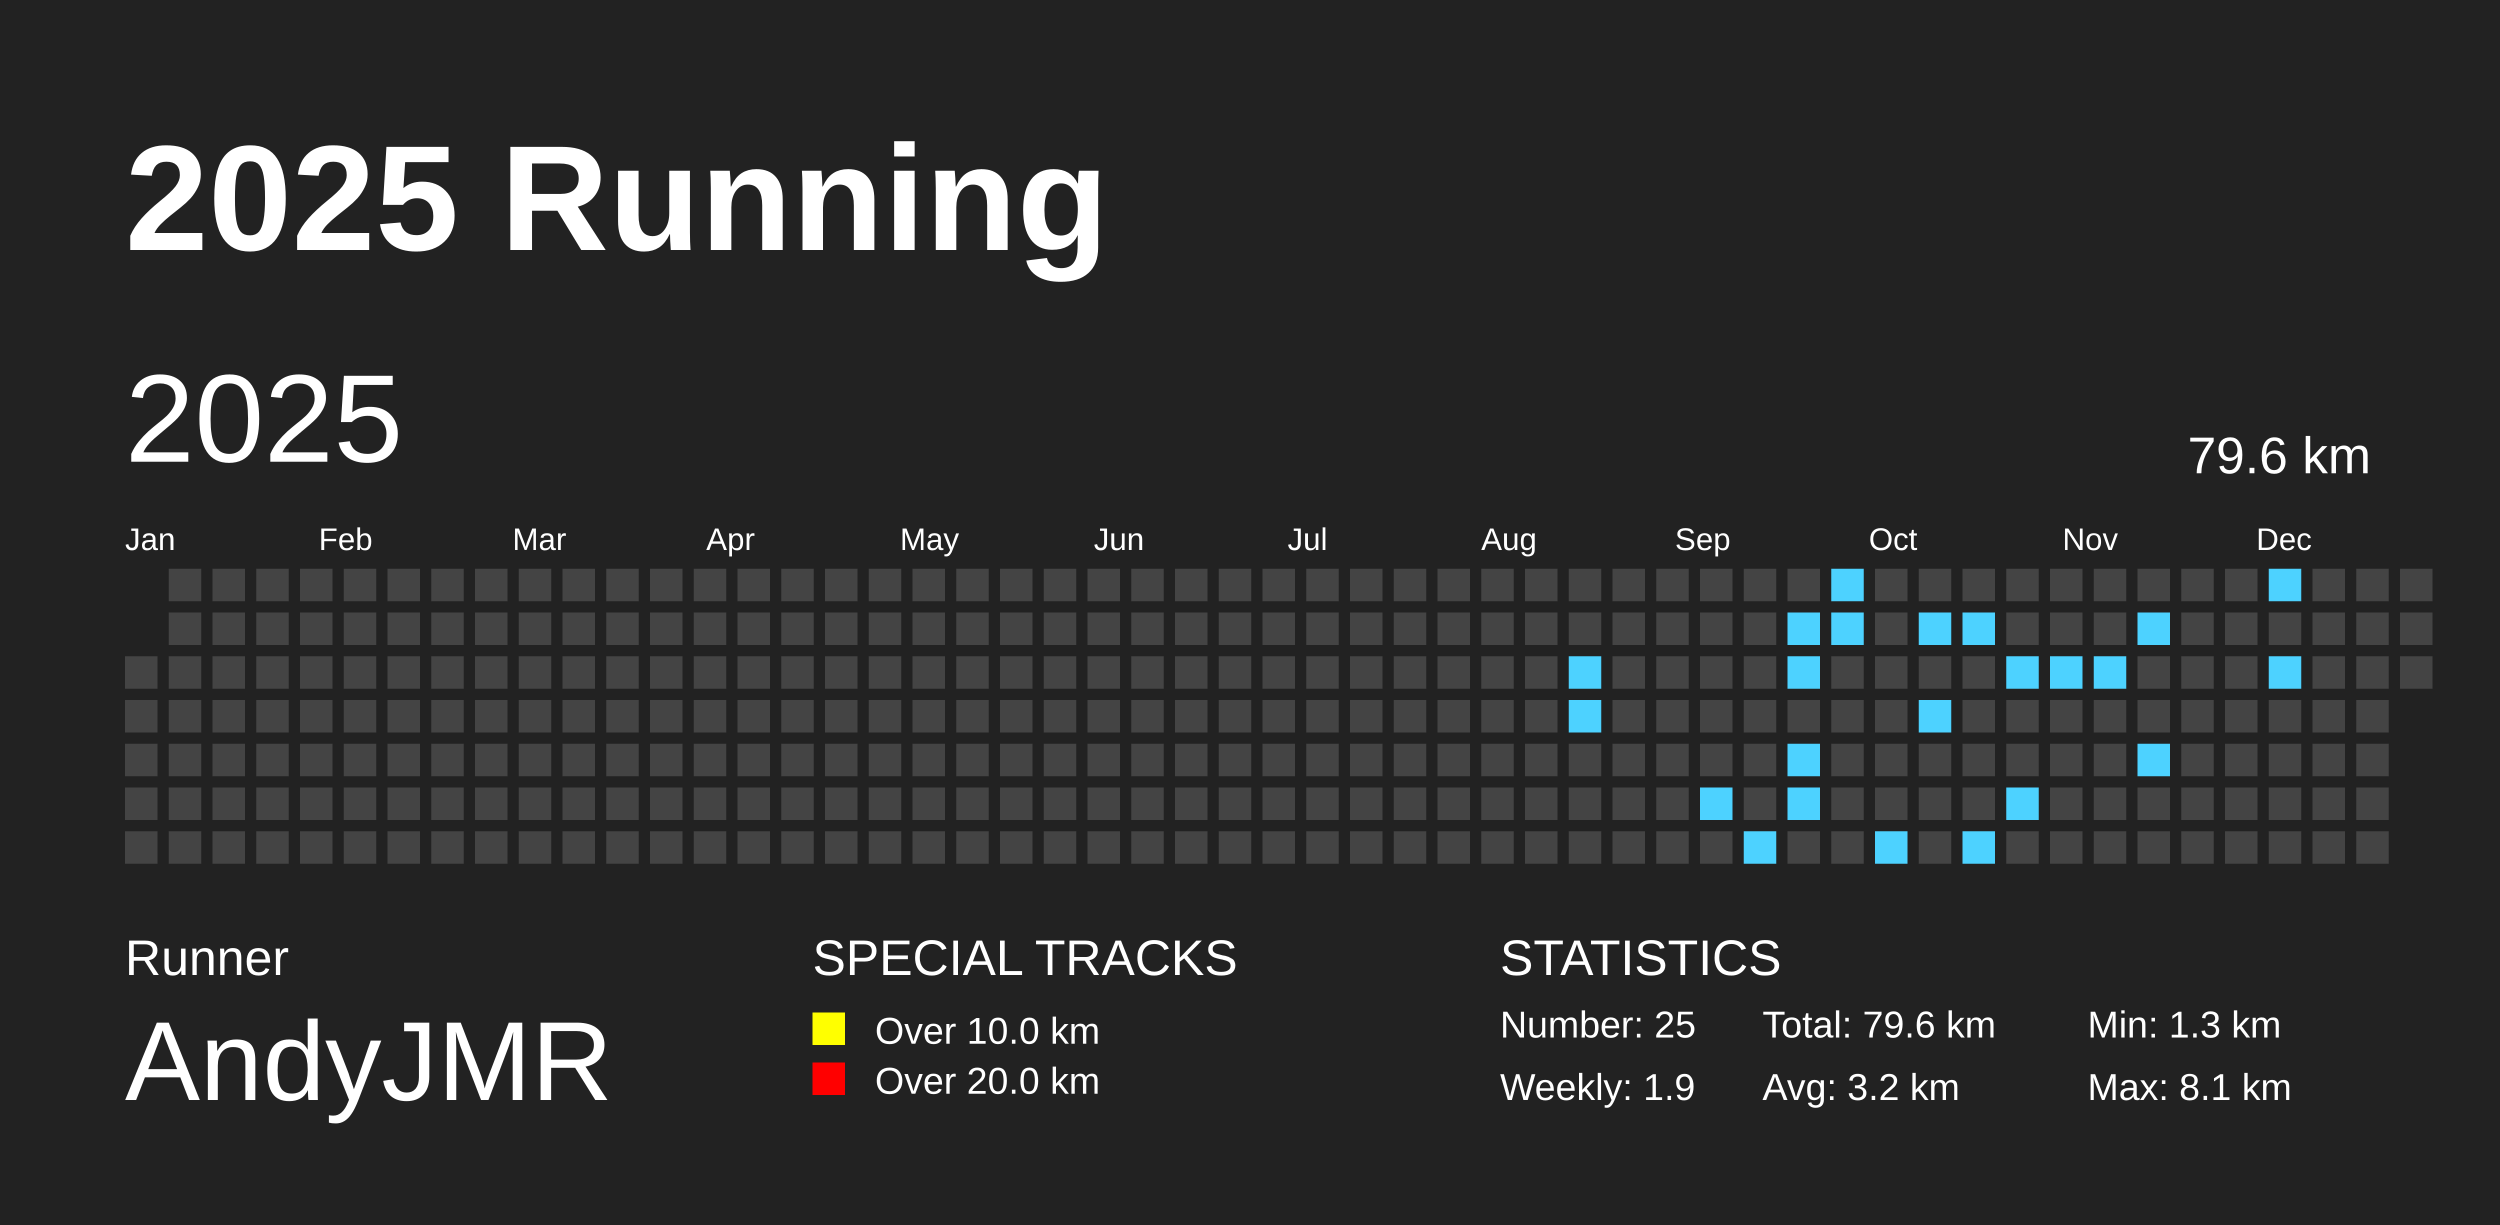
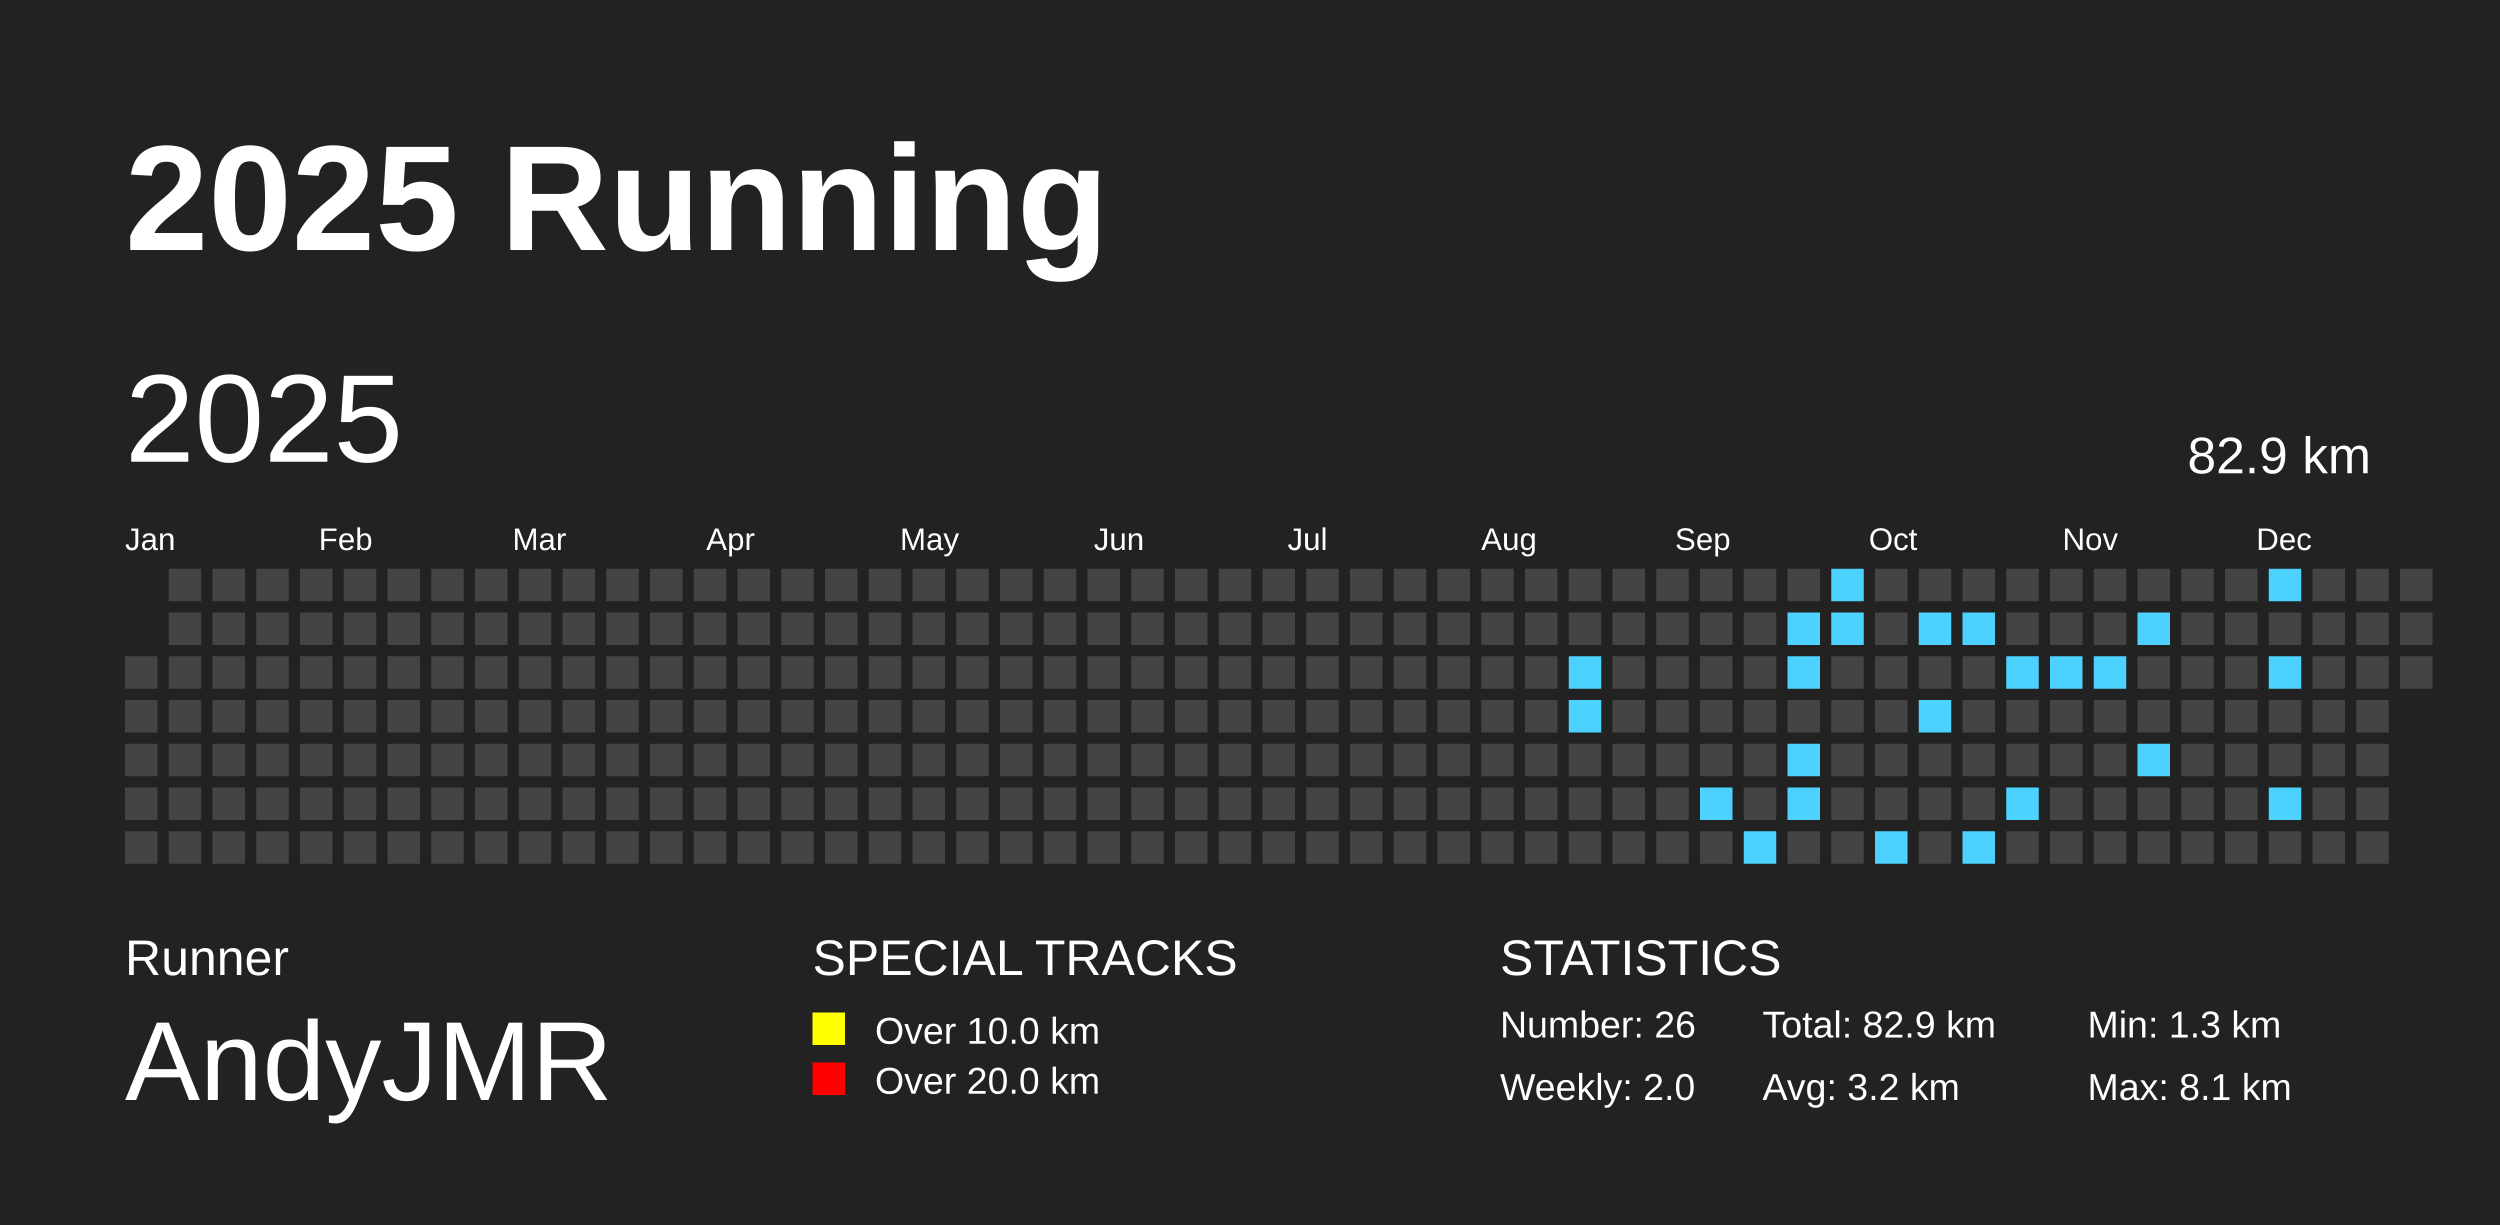
<svg xmlns="http://www.w3.org/2000/svg" baseProfile="full" height="98mm" version="1.1" viewBox="0,0,200,98" width="200mm">
  <defs />
  <rect fill="#222222" height="98" width="200" x="0" y="0" />
  <text fill="#FFFFFF" style="font-size:12px; font-family:Arial; font-weight:bold;" x="10" y="20">2025 Running</text>
  <text fill="#FFFFFF" style="font-size:4px; font-family:Arial" x="10" y="78">Runner</text>
  <text fill="#FFFFFF" style="font-size:9px; font-family:Arial" x="10" y="88">AndyJMR</text>
  <text fill="#FFFFFF" style="font-size:4px; font-family:Arial" x="65" y="78">SPECIAL TRACKS</text>
  <rect fill="yellow" height="2.6" width="2.6" x="65" y="81" />
  <text fill="#FFFFFF" style="font-size:3px; font-family:Arial" x="70" y="83.5">Over 10.0 km</text>
  <rect fill="red" height="2.6" width="2.6" x="65" y="85" />
  <text fill="#FFFFFF" style="font-size:3px; font-family:Arial" x="70" y="87.5">Over 20.0 km</text>
  <text fill="#FFFFFF" style="font-size:4px; font-family:Arial" x="120" y="78">STATISTICS</text>
-   <text fill="#FFFFFF" style="font-size:3px; font-family:Arial" x="120" y="83">Number: 25</text>
-   <text fill="#FFFFFF" style="font-size:3px; font-family:Arial" x="120" y="88">Weekly: 1.9</text>
-   <text fill="#FFFFFF" style="font-size:3px; font-family:Arial" x="141" y="83">Total: 79.6 km</text>
+   <text fill="#FFFFFF" style="font-size:3px; font-family:Arial" x="120" y="83">Number: 26</text>
+   <text fill="#FFFFFF" style="font-size:3px; font-family:Arial" x="120" y="88">Weekly: 2.0</text>
+   <text fill="#FFFFFF" style="font-size:3px; font-family:Arial" x="141" y="83">Total: 82.9 km</text>
  <text fill="#FFFFFF" style="font-size:3px; font-family:Arial" x="141" y="88">Avg: 3.2 km</text>
  <text fill="#FFFFFF" style="font-size:3px; font-family:Arial" x="167" y="83">Min: 1.3 km</text>
  <text fill="#FFFFFF" style="font-size:3px; font-family:Arial" x="167" y="88">Max: 8.1 km</text>
  <text dominant-baseline="hanging" fill="#FFFFFF" style="font-size:10.0px; font-family:Arial;" x="10" y="30">2025</text>
-   <text dominant-baseline="hanging" fill="#FFFFFF" style="font-size:4.125px; font-family:Arial;" x="175" y="35">79.6 km</text>
+   <text dominant-baseline="hanging" fill="#FFFFFF" style="font-size:4.125px; font-family:Arial;" x="175" y="35">82.9 km</text>
  <text fill="#FFFFFF" style="font-size:2.5px; font-family:Arial" x="10.0" y="44">Jan</text>
  <text fill="#FFFFFF" style="font-size:2.5px; font-family:Arial" x="25.5" y="44">Feb</text>
  <text fill="#FFFFFF" style="font-size:2.5px; font-family:Arial" x="41.0" y="44">Mar</text>
  <text fill="#FFFFFF" style="font-size:2.5px; font-family:Arial" x="56.5" y="44">Apr</text>
  <text fill="#FFFFFF" style="font-size:2.5px; font-family:Arial" x="72.0" y="44">May</text>
  <text fill="#FFFFFF" style="font-size:2.5px; font-family:Arial" x="87.5" y="44">Jun</text>
  <text fill="#FFFFFF" style="font-size:2.5px; font-family:Arial" x="103.0" y="44">Jul</text>
  <text fill="#FFFFFF" style="font-size:2.5px; font-family:Arial" x="118.5" y="44">Aug</text>
  <text fill="#FFFFFF" style="font-size:2.5px; font-family:Arial" x="134.0" y="44">Sep</text>
  <text fill="#FFFFFF" style="font-size:2.5px; font-family:Arial" x="149.5" y="44">Oct</text>
  <text fill="#FFFFFF" style="font-size:2.5px; font-family:Arial" x="165.0" y="44">Nov</text>
  <text fill="#FFFFFF" style="font-size:2.5px; font-family:Arial" x="180.5" y="44">Dec</text>
  <rect fill="#444444" height="2.6" width="2.6" x="10.0" y="52.5" />
  <rect fill="#444444" height="2.6" width="2.6" x="10.0" y="56.0" />
  <rect fill="#444444" height="2.6" width="2.6" x="10.0" y="59.5" />
  <rect fill="#444444" height="2.6" width="2.6" x="10.0" y="63.0" />
  <rect fill="#444444" height="2.6" width="2.6" x="10.0" y="66.5" />
  <rect fill="#444444" height="2.6" width="2.6" x="13.5" y="45.5" />
  <rect fill="#444444" height="2.6" width="2.6" x="13.5" y="49.0" />
  <rect fill="#444444" height="2.6" width="2.6" x="13.5" y="52.5" />
  <rect fill="#444444" height="2.6" width="2.6" x="13.5" y="56.0" />
  <rect fill="#444444" height="2.6" width="2.6" x="13.5" y="59.5" />
  <rect fill="#444444" height="2.6" width="2.6" x="13.5" y="63.0" />
  <rect fill="#444444" height="2.6" width="2.6" x="13.5" y="66.5" />
  <rect fill="#444444" height="2.6" width="2.6" x="17.0" y="45.5" />
  <rect fill="#444444" height="2.6" width="2.6" x="17.0" y="49.0" />
  <rect fill="#444444" height="2.6" width="2.6" x="17.0" y="52.5" />
  <rect fill="#444444" height="2.6" width="2.6" x="17.0" y="56.0" />
  <rect fill="#444444" height="2.6" width="2.6" x="17.0" y="59.5" />
  <rect fill="#444444" height="2.6" width="2.6" x="17.0" y="63.0" />
  <rect fill="#444444" height="2.6" width="2.6" x="17.0" y="66.5" />
  <rect fill="#444444" height="2.6" width="2.6" x="20.5" y="45.5" />
  <rect fill="#444444" height="2.6" width="2.6" x="20.5" y="49.0" />
  <rect fill="#444444" height="2.6" width="2.6" x="20.5" y="52.5" />
  <rect fill="#444444" height="2.6" width="2.6" x="20.5" y="56.0" />
  <rect fill="#444444" height="2.6" width="2.6" x="20.5" y="59.5" />
  <rect fill="#444444" height="2.6" width="2.6" x="20.5" y="63.0" />
  <rect fill="#444444" height="2.6" width="2.6" x="20.5" y="66.5" />
  <rect fill="#444444" height="2.6" width="2.6" x="24.0" y="45.5" />
  <rect fill="#444444" height="2.6" width="2.6" x="24.0" y="49.0" />
  <rect fill="#444444" height="2.6" width="2.6" x="24.0" y="52.5" />
  <rect fill="#444444" height="2.6" width="2.6" x="24.0" y="56.0" />
  <rect fill="#444444" height="2.6" width="2.6" x="24.0" y="59.5" />
  <rect fill="#444444" height="2.6" width="2.6" x="24.0" y="63.0" />
  <rect fill="#444444" height="2.6" width="2.6" x="24.0" y="66.5" />
  <rect fill="#444444" height="2.6" width="2.6" x="27.5" y="45.5" />
  <rect fill="#444444" height="2.6" width="2.6" x="27.5" y="49.0" />
  <rect fill="#444444" height="2.6" width="2.6" x="27.5" y="52.5" />
  <rect fill="#444444" height="2.6" width="2.6" x="27.5" y="56.0" />
  <rect fill="#444444" height="2.6" width="2.6" x="27.5" y="59.5" />
  <rect fill="#444444" height="2.6" width="2.6" x="27.5" y="63.0" />
  <rect fill="#444444" height="2.6" width="2.6" x="27.5" y="66.5" />
  <rect fill="#444444" height="2.6" width="2.6" x="31.0" y="45.5" />
  <rect fill="#444444" height="2.6" width="2.6" x="31.0" y="49.0" />
  <rect fill="#444444" height="2.6" width="2.6" x="31.0" y="52.5" />
  <rect fill="#444444" height="2.6" width="2.6" x="31.0" y="56.0" />
  <rect fill="#444444" height="2.6" width="2.6" x="31.0" y="59.5" />
  <rect fill="#444444" height="2.6" width="2.6" x="31.0" y="63.0" />
  <rect fill="#444444" height="2.6" width="2.6" x="31.0" y="66.5" />
  <rect fill="#444444" height="2.6" width="2.6" x="34.5" y="45.5" />
  <rect fill="#444444" height="2.6" width="2.6" x="34.5" y="49.0" />
  <rect fill="#444444" height="2.6" width="2.6" x="34.5" y="52.5" />
  <rect fill="#444444" height="2.6" width="2.6" x="34.5" y="56.0" />
  <rect fill="#444444" height="2.6" width="2.6" x="34.5" y="59.5" />
  <rect fill="#444444" height="2.6" width="2.6" x="34.5" y="63.0" />
  <rect fill="#444444" height="2.6" width="2.6" x="34.5" y="66.5" />
  <rect fill="#444444" height="2.6" width="2.6" x="38.0" y="45.5" />
  <rect fill="#444444" height="2.6" width="2.6" x="38.0" y="49.0" />
  <rect fill="#444444" height="2.6" width="2.6" x="38.0" y="52.5" />
  <rect fill="#444444" height="2.6" width="2.6" x="38.0" y="56.0" />
  <rect fill="#444444" height="2.6" width="2.6" x="38.0" y="59.5" />
  <rect fill="#444444" height="2.6" width="2.6" x="38.0" y="63.0" />
  <rect fill="#444444" height="2.6" width="2.6" x="38.0" y="66.5" />
  <rect fill="#444444" height="2.6" width="2.6" x="41.5" y="45.5" />
  <rect fill="#444444" height="2.6" width="2.6" x="41.5" y="49.0" />
  <rect fill="#444444" height="2.6" width="2.6" x="41.5" y="52.5" />
  <rect fill="#444444" height="2.6" width="2.6" x="41.5" y="56.0" />
  <rect fill="#444444" height="2.6" width="2.6" x="41.5" y="59.5" />
  <rect fill="#444444" height="2.6" width="2.6" x="41.5" y="63.0" />
  <rect fill="#444444" height="2.6" width="2.6" x="41.5" y="66.5" />
  <rect fill="#444444" height="2.6" width="2.6" x="45.0" y="45.5" />
  <rect fill="#444444" height="2.6" width="2.6" x="45.0" y="49.0" />
  <rect fill="#444444" height="2.6" width="2.6" x="45.0" y="52.5" />
  <rect fill="#444444" height="2.6" width="2.6" x="45.0" y="56.0" />
  <rect fill="#444444" height="2.6" width="2.6" x="45.0" y="59.5" />
  <rect fill="#444444" height="2.6" width="2.6" x="45.0" y="63.0" />
  <rect fill="#444444" height="2.6" width="2.6" x="45.0" y="66.5" />
  <rect fill="#444444" height="2.6" width="2.6" x="48.5" y="45.5" />
  <rect fill="#444444" height="2.6" width="2.6" x="48.5" y="49.0" />
  <rect fill="#444444" height="2.6" width="2.6" x="48.5" y="52.5" />
  <rect fill="#444444" height="2.6" width="2.6" x="48.5" y="56.0" />
  <rect fill="#444444" height="2.6" width="2.6" x="48.5" y="59.5" />
  <rect fill="#444444" height="2.6" width="2.6" x="48.5" y="63.0" />
  <rect fill="#444444" height="2.6" width="2.6" x="48.5" y="66.5" />
  <rect fill="#444444" height="2.6" width="2.6" x="52.0" y="45.5" />
  <rect fill="#444444" height="2.6" width="2.6" x="52.0" y="49.0" />
  <rect fill="#444444" height="2.6" width="2.6" x="52.0" y="52.5" />
  <rect fill="#444444" height="2.6" width="2.6" x="52.0" y="56.0" />
  <rect fill="#444444" height="2.6" width="2.6" x="52.0" y="59.5" />
  <rect fill="#444444" height="2.6" width="2.6" x="52.0" y="63.0" />
  <rect fill="#444444" height="2.6" width="2.6" x="52.0" y="66.5" />
  <rect fill="#444444" height="2.6" width="2.6" x="55.5" y="45.5" />
  <rect fill="#444444" height="2.6" width="2.6" x="55.5" y="49.0" />
  <rect fill="#444444" height="2.6" width="2.6" x="55.5" y="52.5" />
  <rect fill="#444444" height="2.6" width="2.6" x="55.5" y="56.0" />
  <rect fill="#444444" height="2.6" width="2.6" x="55.5" y="59.5" />
  <rect fill="#444444" height="2.6" width="2.6" x="55.5" y="63.0" />
  <rect fill="#444444" height="2.6" width="2.6" x="55.5" y="66.5" />
  <rect fill="#444444" height="2.6" width="2.6" x="59.0" y="45.5" />
  <rect fill="#444444" height="2.6" width="2.6" x="59.0" y="49.0" />
  <rect fill="#444444" height="2.6" width="2.6" x="59.0" y="52.5" />
  <rect fill="#444444" height="2.6" width="2.6" x="59.0" y="56.0" />
  <rect fill="#444444" height="2.6" width="2.6" x="59.0" y="59.5" />
  <rect fill="#444444" height="2.6" width="2.6" x="59.0" y="63.0" />
  <rect fill="#444444" height="2.6" width="2.6" x="59.0" y="66.5" />
  <rect fill="#444444" height="2.6" width="2.6" x="62.5" y="45.5" />
  <rect fill="#444444" height="2.6" width="2.6" x="62.5" y="49.0" />
  <rect fill="#444444" height="2.6" width="2.6" x="62.5" y="52.5" />
  <rect fill="#444444" height="2.6" width="2.6" x="62.5" y="56.0" />
  <rect fill="#444444" height="2.6" width="2.6" x="62.5" y="59.5" />
  <rect fill="#444444" height="2.6" width="2.6" x="62.5" y="63.0" />
  <rect fill="#444444" height="2.6" width="2.6" x="62.5" y="66.5" />
  <rect fill="#444444" height="2.6" width="2.6" x="66.0" y="45.5" />
  <rect fill="#444444" height="2.6" width="2.6" x="66.0" y="49.0" />
  <rect fill="#444444" height="2.6" width="2.6" x="66.0" y="52.5" />
  <rect fill="#444444" height="2.6" width="2.6" x="66.0" y="56.0" />
  <rect fill="#444444" height="2.6" width="2.6" x="66.0" y="59.5" />
  <rect fill="#444444" height="2.6" width="2.6" x="66.0" y="63.0" />
  <rect fill="#444444" height="2.6" width="2.6" x="66.0" y="66.5" />
  <rect fill="#444444" height="2.6" width="2.6" x="69.5" y="45.5" />
  <rect fill="#444444" height="2.6" width="2.6" x="69.5" y="49.0" />
  <rect fill="#444444" height="2.6" width="2.6" x="69.5" y="52.5" />
  <rect fill="#444444" height="2.6" width="2.6" x="69.5" y="56.0" />
  <rect fill="#444444" height="2.6" width="2.6" x="69.5" y="59.5" />
  <rect fill="#444444" height="2.6" width="2.6" x="69.5" y="63.0" />
  <rect fill="#444444" height="2.6" width="2.6" x="69.5" y="66.5" />
  <rect fill="#444444" height="2.6" width="2.6" x="73.0" y="45.5" />
  <rect fill="#444444" height="2.6" width="2.6" x="73.0" y="49.0" />
  <rect fill="#444444" height="2.6" width="2.6" x="73.0" y="52.5" />
  <rect fill="#444444" height="2.6" width="2.6" x="73.0" y="56.0" />
  <rect fill="#444444" height="2.6" width="2.6" x="73.0" y="59.5" />
  <rect fill="#444444" height="2.6" width="2.6" x="73.0" y="63.0" />
  <rect fill="#444444" height="2.6" width="2.6" x="73.0" y="66.5" />
  <rect fill="#444444" height="2.6" width="2.6" x="76.5" y="45.5" />
  <rect fill="#444444" height="2.6" width="2.6" x="76.5" y="49.0" />
  <rect fill="#444444" height="2.6" width="2.6" x="76.5" y="52.5" />
  <rect fill="#444444" height="2.6" width="2.6" x="76.5" y="56.0" />
  <rect fill="#444444" height="2.6" width="2.6" x="76.5" y="59.5" />
  <rect fill="#444444" height="2.6" width="2.6" x="76.5" y="63.0" />
  <rect fill="#444444" height="2.6" width="2.6" x="76.5" y="66.5" />
  <rect fill="#444444" height="2.6" width="2.6" x="80.0" y="45.5" />
  <rect fill="#444444" height="2.6" width="2.6" x="80.0" y="49.0" />
  <rect fill="#444444" height="2.6" width="2.6" x="80.0" y="52.5" />
  <rect fill="#444444" height="2.6" width="2.6" x="80.0" y="56.0" />
  <rect fill="#444444" height="2.6" width="2.6" x="80.0" y="59.5" />
  <rect fill="#444444" height="2.6" width="2.6" x="80.0" y="63.0" />
  <rect fill="#444444" height="2.6" width="2.6" x="80.0" y="66.5" />
  <rect fill="#444444" height="2.6" width="2.6" x="83.5" y="45.5" />
  <rect fill="#444444" height="2.6" width="2.6" x="83.5" y="49.0" />
  <rect fill="#444444" height="2.6" width="2.6" x="83.5" y="52.5" />
  <rect fill="#444444" height="2.6" width="2.6" x="83.5" y="56.0" />
  <rect fill="#444444" height="2.6" width="2.6" x="83.5" y="59.5" />
  <rect fill="#444444" height="2.6" width="2.6" x="83.5" y="63.0" />
  <rect fill="#444444" height="2.6" width="2.6" x="83.5" y="66.5" />
  <rect fill="#444444" height="2.6" width="2.6" x="87.0" y="45.5" />
  <rect fill="#444444" height="2.6" width="2.6" x="87.0" y="49.0" />
  <rect fill="#444444" height="2.6" width="2.6" x="87.0" y="52.5" />
  <rect fill="#444444" height="2.6" width="2.6" x="87.0" y="56.0" />
  <rect fill="#444444" height="2.6" width="2.6" x="87.0" y="59.5" />
  <rect fill="#444444" height="2.6" width="2.6" x="87.0" y="63.0" />
  <rect fill="#444444" height="2.6" width="2.6" x="87.0" y="66.5" />
  <rect fill="#444444" height="2.6" width="2.6" x="90.5" y="45.5" />
  <rect fill="#444444" height="2.6" width="2.6" x="90.5" y="49.0" />
  <rect fill="#444444" height="2.6" width="2.6" x="90.5" y="52.5" />
  <rect fill="#444444" height="2.6" width="2.6" x="90.5" y="56.0" />
  <rect fill="#444444" height="2.6" width="2.6" x="90.5" y="59.5" />
  <rect fill="#444444" height="2.6" width="2.6" x="90.5" y="63.0" />
  <rect fill="#444444" height="2.6" width="2.6" x="90.5" y="66.5" />
  <rect fill="#444444" height="2.6" width="2.6" x="94.0" y="45.5" />
  <rect fill="#444444" height="2.6" width="2.6" x="94.0" y="49.0" />
  <rect fill="#444444" height="2.6" width="2.6" x="94.0" y="52.5" />
  <rect fill="#444444" height="2.6" width="2.6" x="94.0" y="56.0" />
  <rect fill="#444444" height="2.6" width="2.6" x="94.0" y="59.5" />
  <rect fill="#444444" height="2.6" width="2.6" x="94.0" y="63.0" />
  <rect fill="#444444" height="2.6" width="2.6" x="94.0" y="66.5" />
  <rect fill="#444444" height="2.6" width="2.6" x="97.5" y="45.5" />
  <rect fill="#444444" height="2.6" width="2.6" x="97.5" y="49.0" />
  <rect fill="#444444" height="2.6" width="2.6" x="97.5" y="52.5" />
  <rect fill="#444444" height="2.6" width="2.6" x="97.5" y="56.0" />
  <rect fill="#444444" height="2.6" width="2.6" x="97.5" y="59.5" />
  <rect fill="#444444" height="2.6" width="2.6" x="97.5" y="63.0" />
  <rect fill="#444444" height="2.6" width="2.6" x="97.5" y="66.5" />
  <rect fill="#444444" height="2.6" width="2.6" x="101.0" y="45.5" />
  <rect fill="#444444" height="2.6" width="2.6" x="101.0" y="49.0" />
  <rect fill="#444444" height="2.6" width="2.6" x="101.0" y="52.5" />
  <rect fill="#444444" height="2.6" width="2.6" x="101.0" y="56.0" />
  <rect fill="#444444" height="2.6" width="2.6" x="101.0" y="59.5" />
  <rect fill="#444444" height="2.6" width="2.6" x="101.0" y="63.0" />
  <rect fill="#444444" height="2.6" width="2.6" x="101.0" y="66.5" />
  <rect fill="#444444" height="2.6" width="2.6" x="104.5" y="45.5" />
  <rect fill="#444444" height="2.6" width="2.6" x="104.5" y="49.0" />
  <rect fill="#444444" height="2.6" width="2.6" x="104.5" y="52.5" />
  <rect fill="#444444" height="2.6" width="2.6" x="104.5" y="56.0" />
  <rect fill="#444444" height="2.6" width="2.6" x="104.5" y="59.5" />
  <rect fill="#444444" height="2.6" width="2.6" x="104.5" y="63.0" />
  <rect fill="#444444" height="2.6" width="2.6" x="104.5" y="66.5" />
  <rect fill="#444444" height="2.6" width="2.6" x="108.0" y="45.5" />
  <rect fill="#444444" height="2.6" width="2.6" x="108.0" y="49.0" />
  <rect fill="#444444" height="2.6" width="2.6" x="108.0" y="52.5" />
  <rect fill="#444444" height="2.6" width="2.6" x="108.0" y="56.0" />
  <rect fill="#444444" height="2.6" width="2.6" x="108.0" y="59.5" />
  <rect fill="#444444" height="2.6" width="2.6" x="108.0" y="63.0" />
  <rect fill="#444444" height="2.6" width="2.6" x="108.0" y="66.5" />
  <rect fill="#444444" height="2.6" width="2.6" x="111.5" y="45.5" />
  <rect fill="#444444" height="2.6" width="2.6" x="111.5" y="49.0" />
  <rect fill="#444444" height="2.6" width="2.6" x="111.5" y="52.5" />
  <rect fill="#444444" height="2.6" width="2.6" x="111.5" y="56.0" />
  <rect fill="#444444" height="2.6" width="2.6" x="111.5" y="59.5" />
  <rect fill="#444444" height="2.6" width="2.6" x="111.5" y="63.0" />
  <rect fill="#444444" height="2.6" width="2.6" x="111.5" y="66.5" />
  <rect fill="#444444" height="2.6" width="2.6" x="115.0" y="45.5" />
  <rect fill="#444444" height="2.6" width="2.6" x="115.0" y="49.0" />
  <rect fill="#444444" height="2.6" width="2.6" x="115.0" y="52.5" />
  <rect fill="#444444" height="2.6" width="2.6" x="115.0" y="56.0" />
  <rect fill="#444444" height="2.6" width="2.6" x="115.0" y="59.5" />
  <rect fill="#444444" height="2.6" width="2.6" x="115.0" y="63.0" />
  <rect fill="#444444" height="2.6" width="2.6" x="115.0" y="66.5" />
  <rect fill="#444444" height="2.6" width="2.6" x="118.5" y="45.5" />
  <rect fill="#444444" height="2.6" width="2.6" x="118.5" y="49.0" />
  <rect fill="#444444" height="2.6" width="2.6" x="118.5" y="52.5" />
  <rect fill="#444444" height="2.6" width="2.6" x="118.5" y="56.0" />
  <rect fill="#444444" height="2.6" width="2.6" x="118.5" y="59.5" />
  <rect fill="#444444" height="2.6" width="2.6" x="118.5" y="63.0" />
  <rect fill="#444444" height="2.6" width="2.6" x="118.5" y="66.5" />
  <rect fill="#444444" height="2.6" width="2.6" x="122.0" y="45.5" />
  <rect fill="#444444" height="2.6" width="2.6" x="122.0" y="49.0" />
  <rect fill="#444444" height="2.6" width="2.6" x="122.0" y="52.5" />
  <rect fill="#444444" height="2.6" width="2.6" x="122.0" y="56.0" />
  <rect fill="#444444" height="2.6" width="2.6" x="122.0" y="59.5" />
  <rect fill="#444444" height="2.6" width="2.6" x="122.0" y="63.0" />
  <rect fill="#444444" height="2.6" width="2.6" x="122.0" y="66.5" />
  <rect fill="#444444" height="2.6" width="2.6" x="125.5" y="45.5" />
  <rect fill="#444444" height="2.6" width="2.6" x="125.5" y="49.0" />
  <rect fill="#4DD2FF" height="2.6" width="2.6" x="125.5" y="52.5" />
  <rect fill="#4DD2FF" height="2.6" width="2.6" x="125.5" y="56.0" />
  <rect fill="#444444" height="2.6" width="2.6" x="125.5" y="59.5" />
  <rect fill="#444444" height="2.6" width="2.6" x="125.5" y="63.0" />
  <rect fill="#444444" height="2.6" width="2.6" x="125.5" y="66.5" />
  <rect fill="#444444" height="2.6" width="2.6" x="129.0" y="45.5" />
  <rect fill="#444444" height="2.6" width="2.6" x="129.0" y="49.0" />
  <rect fill="#444444" height="2.6" width="2.6" x="129.0" y="52.5" />
  <rect fill="#444444" height="2.6" width="2.6" x="129.0" y="56.0" />
  <rect fill="#444444" height="2.6" width="2.6" x="129.0" y="59.5" />
  <rect fill="#444444" height="2.6" width="2.6" x="129.0" y="63.0" />
  <rect fill="#444444" height="2.6" width="2.6" x="129.0" y="66.5" />
  <rect fill="#444444" height="2.6" width="2.6" x="132.5" y="45.5" />
  <rect fill="#444444" height="2.6" width="2.6" x="132.5" y="49.0" />
  <rect fill="#444444" height="2.6" width="2.6" x="132.5" y="52.5" />
  <rect fill="#444444" height="2.6" width="2.6" x="132.5" y="56.0" />
  <rect fill="#444444" height="2.6" width="2.6" x="132.5" y="59.5" />
  <rect fill="#444444" height="2.6" width="2.6" x="132.5" y="63.0" />
  <rect fill="#444444" height="2.6" width="2.6" x="132.5" y="66.5" />
  <rect fill="#444444" height="2.6" width="2.6" x="136.0" y="45.5" />
  <rect fill="#444444" height="2.6" width="2.6" x="136.0" y="49.0" />
  <rect fill="#444444" height="2.6" width="2.6" x="136.0" y="52.5" />
  <rect fill="#444444" height="2.6" width="2.6" x="136.0" y="56.0" />
  <rect fill="#444444" height="2.6" width="2.6" x="136.0" y="59.5" />
  <rect fill="#4DD2FF" height="2.6" width="2.6" x="136.0" y="63.0" />
  <rect fill="#444444" height="2.6" width="2.6" x="136.0" y="66.5" />
  <rect fill="#444444" height="2.6" width="2.6" x="139.5" y="45.5" />
  <rect fill="#444444" height="2.6" width="2.6" x="139.5" y="49.0" />
  <rect fill="#444444" height="2.6" width="2.6" x="139.5" y="52.5" />
  <rect fill="#444444" height="2.6" width="2.6" x="139.5" y="56.0" />
  <rect fill="#444444" height="2.6" width="2.6" x="139.5" y="59.5" />
  <rect fill="#444444" height="2.6" width="2.6" x="139.5" y="63.0" />
  <rect fill="#4DD2FF" height="2.6" width="2.6" x="139.5" y="66.5" />
  <rect fill="#444444" height="2.6" width="2.6" x="143.0" y="45.5" />
  <rect fill="#4DD2FF" height="2.6" width="2.6" x="143.0" y="49.0" />
  <rect fill="#4DD2FF" height="2.6" width="2.6" x="143.0" y="52.5" />
  <rect fill="#444444" height="2.6" width="2.6" x="143.0" y="56.0" />
  <rect fill="#4DD2FF" height="2.6" width="2.6" x="143.0" y="59.5" />
  <rect fill="#4DD2FF" height="2.6" width="2.6" x="143.0" y="63.0" />
  <rect fill="#444444" height="2.6" width="2.6" x="143.0" y="66.5" />
  <rect fill="#4DD2FF" height="2.6" width="2.6" x="146.5" y="45.5" />
  <rect fill="#4DD2FF" height="2.6" width="2.6" x="146.5" y="49.0" />
  <rect fill="#444444" height="2.6" width="2.6" x="146.5" y="52.5" />
  <rect fill="#444444" height="2.6" width="2.6" x="146.5" y="56.0" />
  <rect fill="#444444" height="2.6" width="2.6" x="146.5" y="59.5" />
  <rect fill="#444444" height="2.6" width="2.6" x="146.5" y="63.0" />
  <rect fill="#444444" height="2.6" width="2.6" x="146.5" y="66.5" />
  <rect fill="#444444" height="2.6" width="2.6" x="150.0" y="45.5" />
  <rect fill="#444444" height="2.6" width="2.6" x="150.0" y="49.0" />
  <rect fill="#444444" height="2.6" width="2.6" x="150.0" y="52.5" />
  <rect fill="#444444" height="2.6" width="2.6" x="150.0" y="56.0" />
  <rect fill="#444444" height="2.6" width="2.6" x="150.0" y="59.5" />
  <rect fill="#444444" height="2.6" width="2.6" x="150.0" y="63.0" />
  <rect fill="#4DD2FF" height="2.6" width="2.6" x="150.0" y="66.5" />
  <rect fill="#444444" height="2.6" width="2.6" x="153.5" y="45.5" />
  <rect fill="#4DD2FF" height="2.6" width="2.6" x="153.5" y="49.0" />
  <rect fill="#444444" height="2.6" width="2.6" x="153.5" y="52.5" />
  <rect fill="#4DD2FF" height="2.6" width="2.6" x="153.5" y="56.0" />
  <rect fill="#444444" height="2.6" width="2.6" x="153.5" y="59.5" />
  <rect fill="#444444" height="2.6" width="2.6" x="153.5" y="63.0" />
  <rect fill="#444444" height="2.6" width="2.6" x="153.5" y="66.5" />
  <rect fill="#444444" height="2.6" width="2.6" x="157.0" y="45.5" />
  <rect fill="#4DD2FF" height="2.6" width="2.6" x="157.0" y="49.0" />
  <rect fill="#444444" height="2.6" width="2.6" x="157.0" y="52.5" />
  <rect fill="#444444" height="2.6" width="2.6" x="157.0" y="56.0" />
  <rect fill="#444444" height="2.6" width="2.6" x="157.0" y="59.5" />
  <rect fill="#444444" height="2.6" width="2.6" x="157.0" y="63.0" />
  <rect fill="#4DD2FF" height="2.6" width="2.6" x="157.0" y="66.5" />
  <rect fill="#444444" height="2.6" width="2.6" x="160.5" y="45.5" />
  <rect fill="#444444" height="2.6" width="2.6" x="160.5" y="49.0" />
  <rect fill="#4DD2FF" height="2.6" width="2.6" x="160.5" y="52.5" />
  <rect fill="#444444" height="2.6" width="2.6" x="160.5" y="56.0" />
  <rect fill="#444444" height="2.6" width="2.6" x="160.5" y="59.5" />
  <rect fill="#4DD2FF" height="2.6" width="2.6" x="160.5" y="63.0" />
  <rect fill="#444444" height="2.6" width="2.6" x="160.5" y="66.5" />
  <rect fill="#444444" height="2.6" width="2.6" x="164.0" y="45.5" />
  <rect fill="#444444" height="2.6" width="2.6" x="164.0" y="49.0" />
  <rect fill="#4DD2FF" height="2.6" width="2.6" x="164.0" y="52.5" />
  <rect fill="#444444" height="2.6" width="2.6" x="164.0" y="56.0" />
  <rect fill="#444444" height="2.6" width="2.6" x="164.0" y="59.5" />
  <rect fill="#444444" height="2.6" width="2.6" x="164.0" y="63.0" />
  <rect fill="#444444" height="2.6" width="2.6" x="164.0" y="66.5" />
  <rect fill="#444444" height="2.6" width="2.6" x="167.5" y="45.5" />
  <rect fill="#444444" height="2.6" width="2.6" x="167.5" y="49.0" />
  <rect fill="#4DD2FF" height="2.6" width="2.6" x="167.5" y="52.5" />
  <rect fill="#444444" height="2.6" width="2.6" x="167.5" y="56.0" />
  <rect fill="#444444" height="2.6" width="2.6" x="167.5" y="59.5" />
  <rect fill="#444444" height="2.6" width="2.6" x="167.5" y="63.0" />
  <rect fill="#444444" height="2.6" width="2.6" x="167.5" y="66.5" />
  <rect fill="#444444" height="2.6" width="2.6" x="171.0" y="45.5" />
  <rect fill="#4DD2FF" height="2.6" width="2.6" x="171.0" y="49.0" />
  <rect fill="#444444" height="2.6" width="2.6" x="171.0" y="52.5" />
  <rect fill="#444444" height="2.6" width="2.6" x="171.0" y="56.0" />
  <rect fill="#4DD2FF" height="2.6" width="2.6" x="171.0" y="59.5" />
  <rect fill="#444444" height="2.6" width="2.6" x="171.0" y="63.0" />
  <rect fill="#444444" height="2.6" width="2.6" x="171.0" y="66.5" />
  <rect fill="#444444" height="2.6" width="2.6" x="174.5" y="45.5" />
  <rect fill="#444444" height="2.6" width="2.6" x="174.5" y="49.0" />
  <rect fill="#444444" height="2.6" width="2.6" x="174.5" y="52.5" />
  <rect fill="#444444" height="2.6" width="2.6" x="174.5" y="56.0" />
  <rect fill="#444444" height="2.6" width="2.6" x="174.5" y="59.5" />
  <rect fill="#444444" height="2.6" width="2.6" x="174.5" y="63.0" />
  <rect fill="#444444" height="2.6" width="2.6" x="174.5" y="66.5" />
  <rect fill="#444444" height="2.6" width="2.6" x="178.0" y="45.5" />
  <rect fill="#444444" height="2.6" width="2.6" x="178.0" y="49.0" />
  <rect fill="#444444" height="2.6" width="2.6" x="178.0" y="52.5" />
  <rect fill="#444444" height="2.6" width="2.6" x="178.0" y="56.0" />
  <rect fill="#444444" height="2.6" width="2.6" x="178.0" y="59.5" />
  <rect fill="#444444" height="2.6" width="2.6" x="178.0" y="63.0" />
  <rect fill="#444444" height="2.6" width="2.6" x="178.0" y="66.5" />
  <rect fill="#4DD2FF" height="2.6" width="2.6" x="181.5" y="45.5" />
  <rect fill="#444444" height="2.6" width="2.6" x="181.5" y="49.0" />
  <rect fill="#4DD2FF" height="2.6" width="2.6" x="181.5" y="52.5" />
  <rect fill="#444444" height="2.6" width="2.6" x="181.5" y="56.0" />
  <rect fill="#444444" height="2.6" width="2.6" x="181.5" y="59.5" />
-   <rect fill="#444444" height="2.6" width="2.6" x="181.5" y="63.0" />
+   <rect fill="#4DD2FF" height="2.6" width="2.6" x="181.5" y="63.0" />
  <rect fill="#444444" height="2.6" width="2.6" x="181.5" y="66.5" />
  <rect fill="#444444" height="2.6" width="2.6" x="185.0" y="45.5" />
  <rect fill="#444444" height="2.6" width="2.6" x="185.0" y="49.0" />
  <rect fill="#444444" height="2.6" width="2.6" x="185.0" y="52.5" />
  <rect fill="#444444" height="2.6" width="2.6" x="185.0" y="56.0" />
  <rect fill="#444444" height="2.6" width="2.6" x="185.0" y="59.5" />
  <rect fill="#444444" height="2.6" width="2.6" x="185.0" y="63.0" />
  <rect fill="#444444" height="2.6" width="2.6" x="185.0" y="66.5" />
  <rect fill="#444444" height="2.6" width="2.6" x="188.5" y="45.5" />
  <rect fill="#444444" height="2.6" width="2.6" x="188.5" y="49.0" />
  <rect fill="#444444" height="2.6" width="2.6" x="188.5" y="52.5" />
  <rect fill="#444444" height="2.6" width="2.6" x="188.5" y="56.0" />
  <rect fill="#444444" height="2.6" width="2.6" x="188.5" y="59.5" />
  <rect fill="#444444" height="2.6" width="2.6" x="188.5" y="63.0" />
  <rect fill="#444444" height="2.6" width="2.6" x="188.5" y="66.5" />
  <rect fill="#444444" height="2.6" width="2.6" x="192.0" y="45.5" />
  <rect fill="#444444" height="2.6" width="2.6" x="192.0" y="49.0" />
  <rect fill="#444444" height="2.6" width="2.6" x="192.0" y="52.5" />
</svg>
